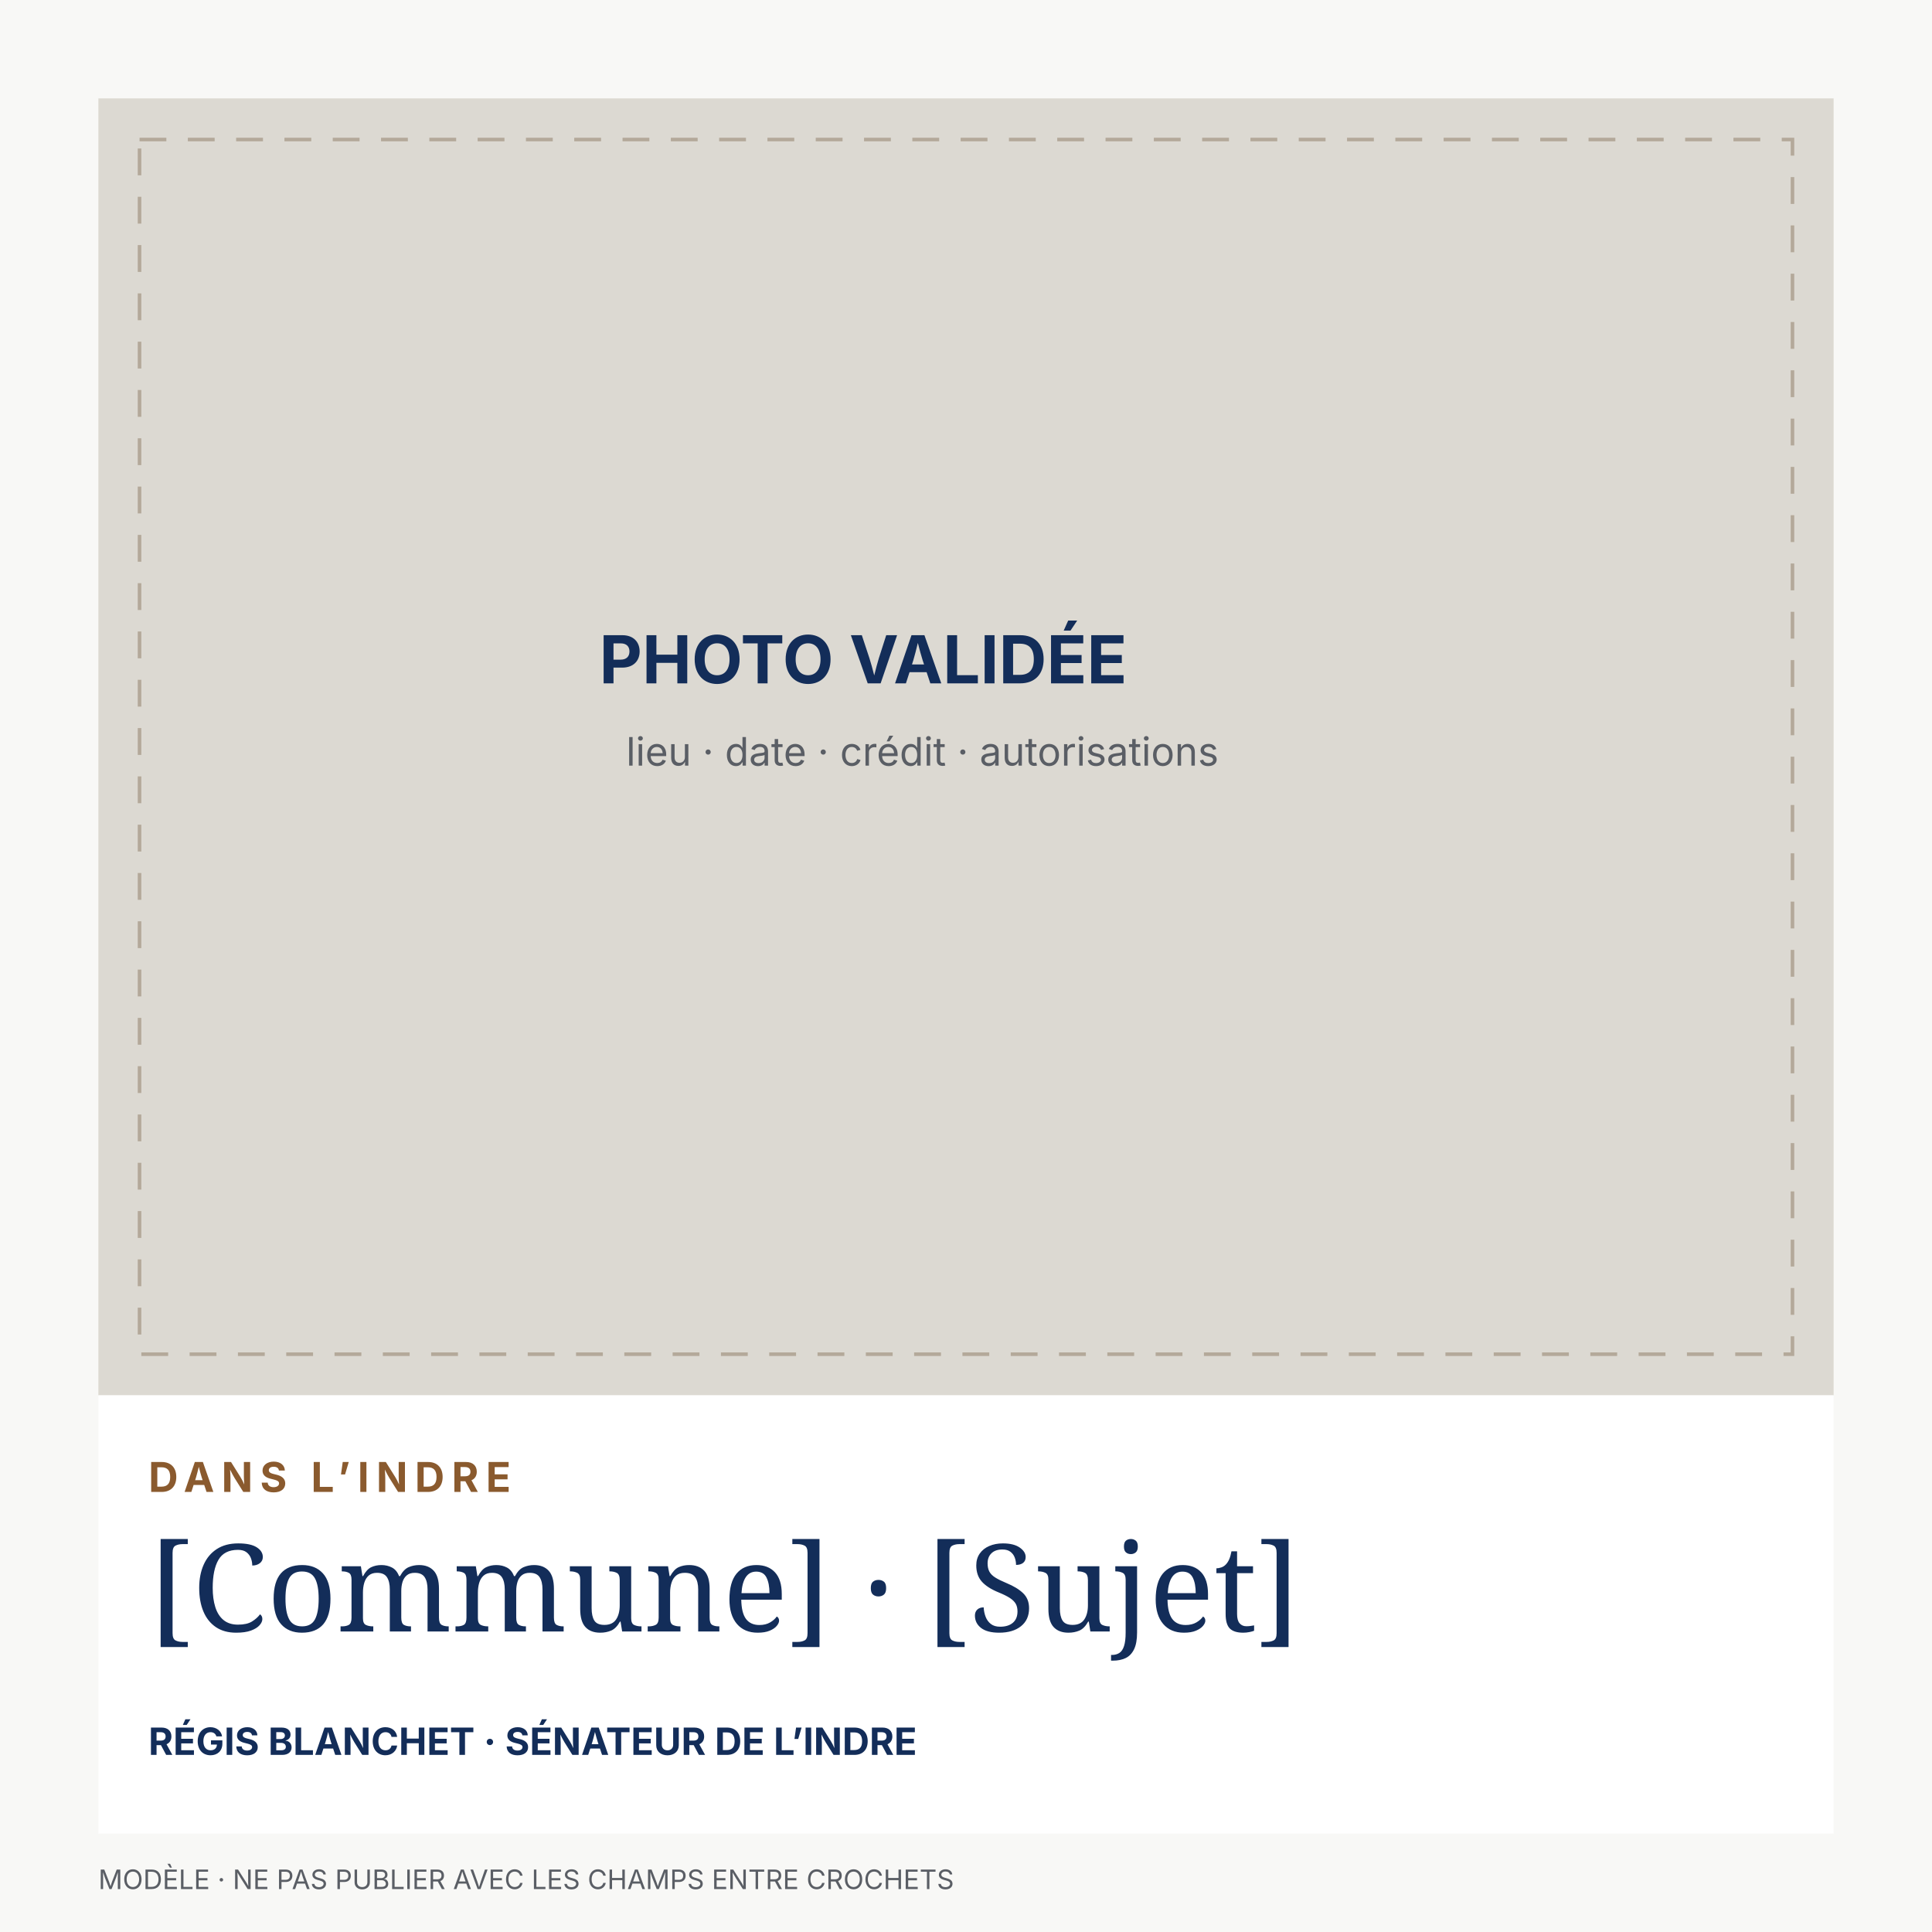
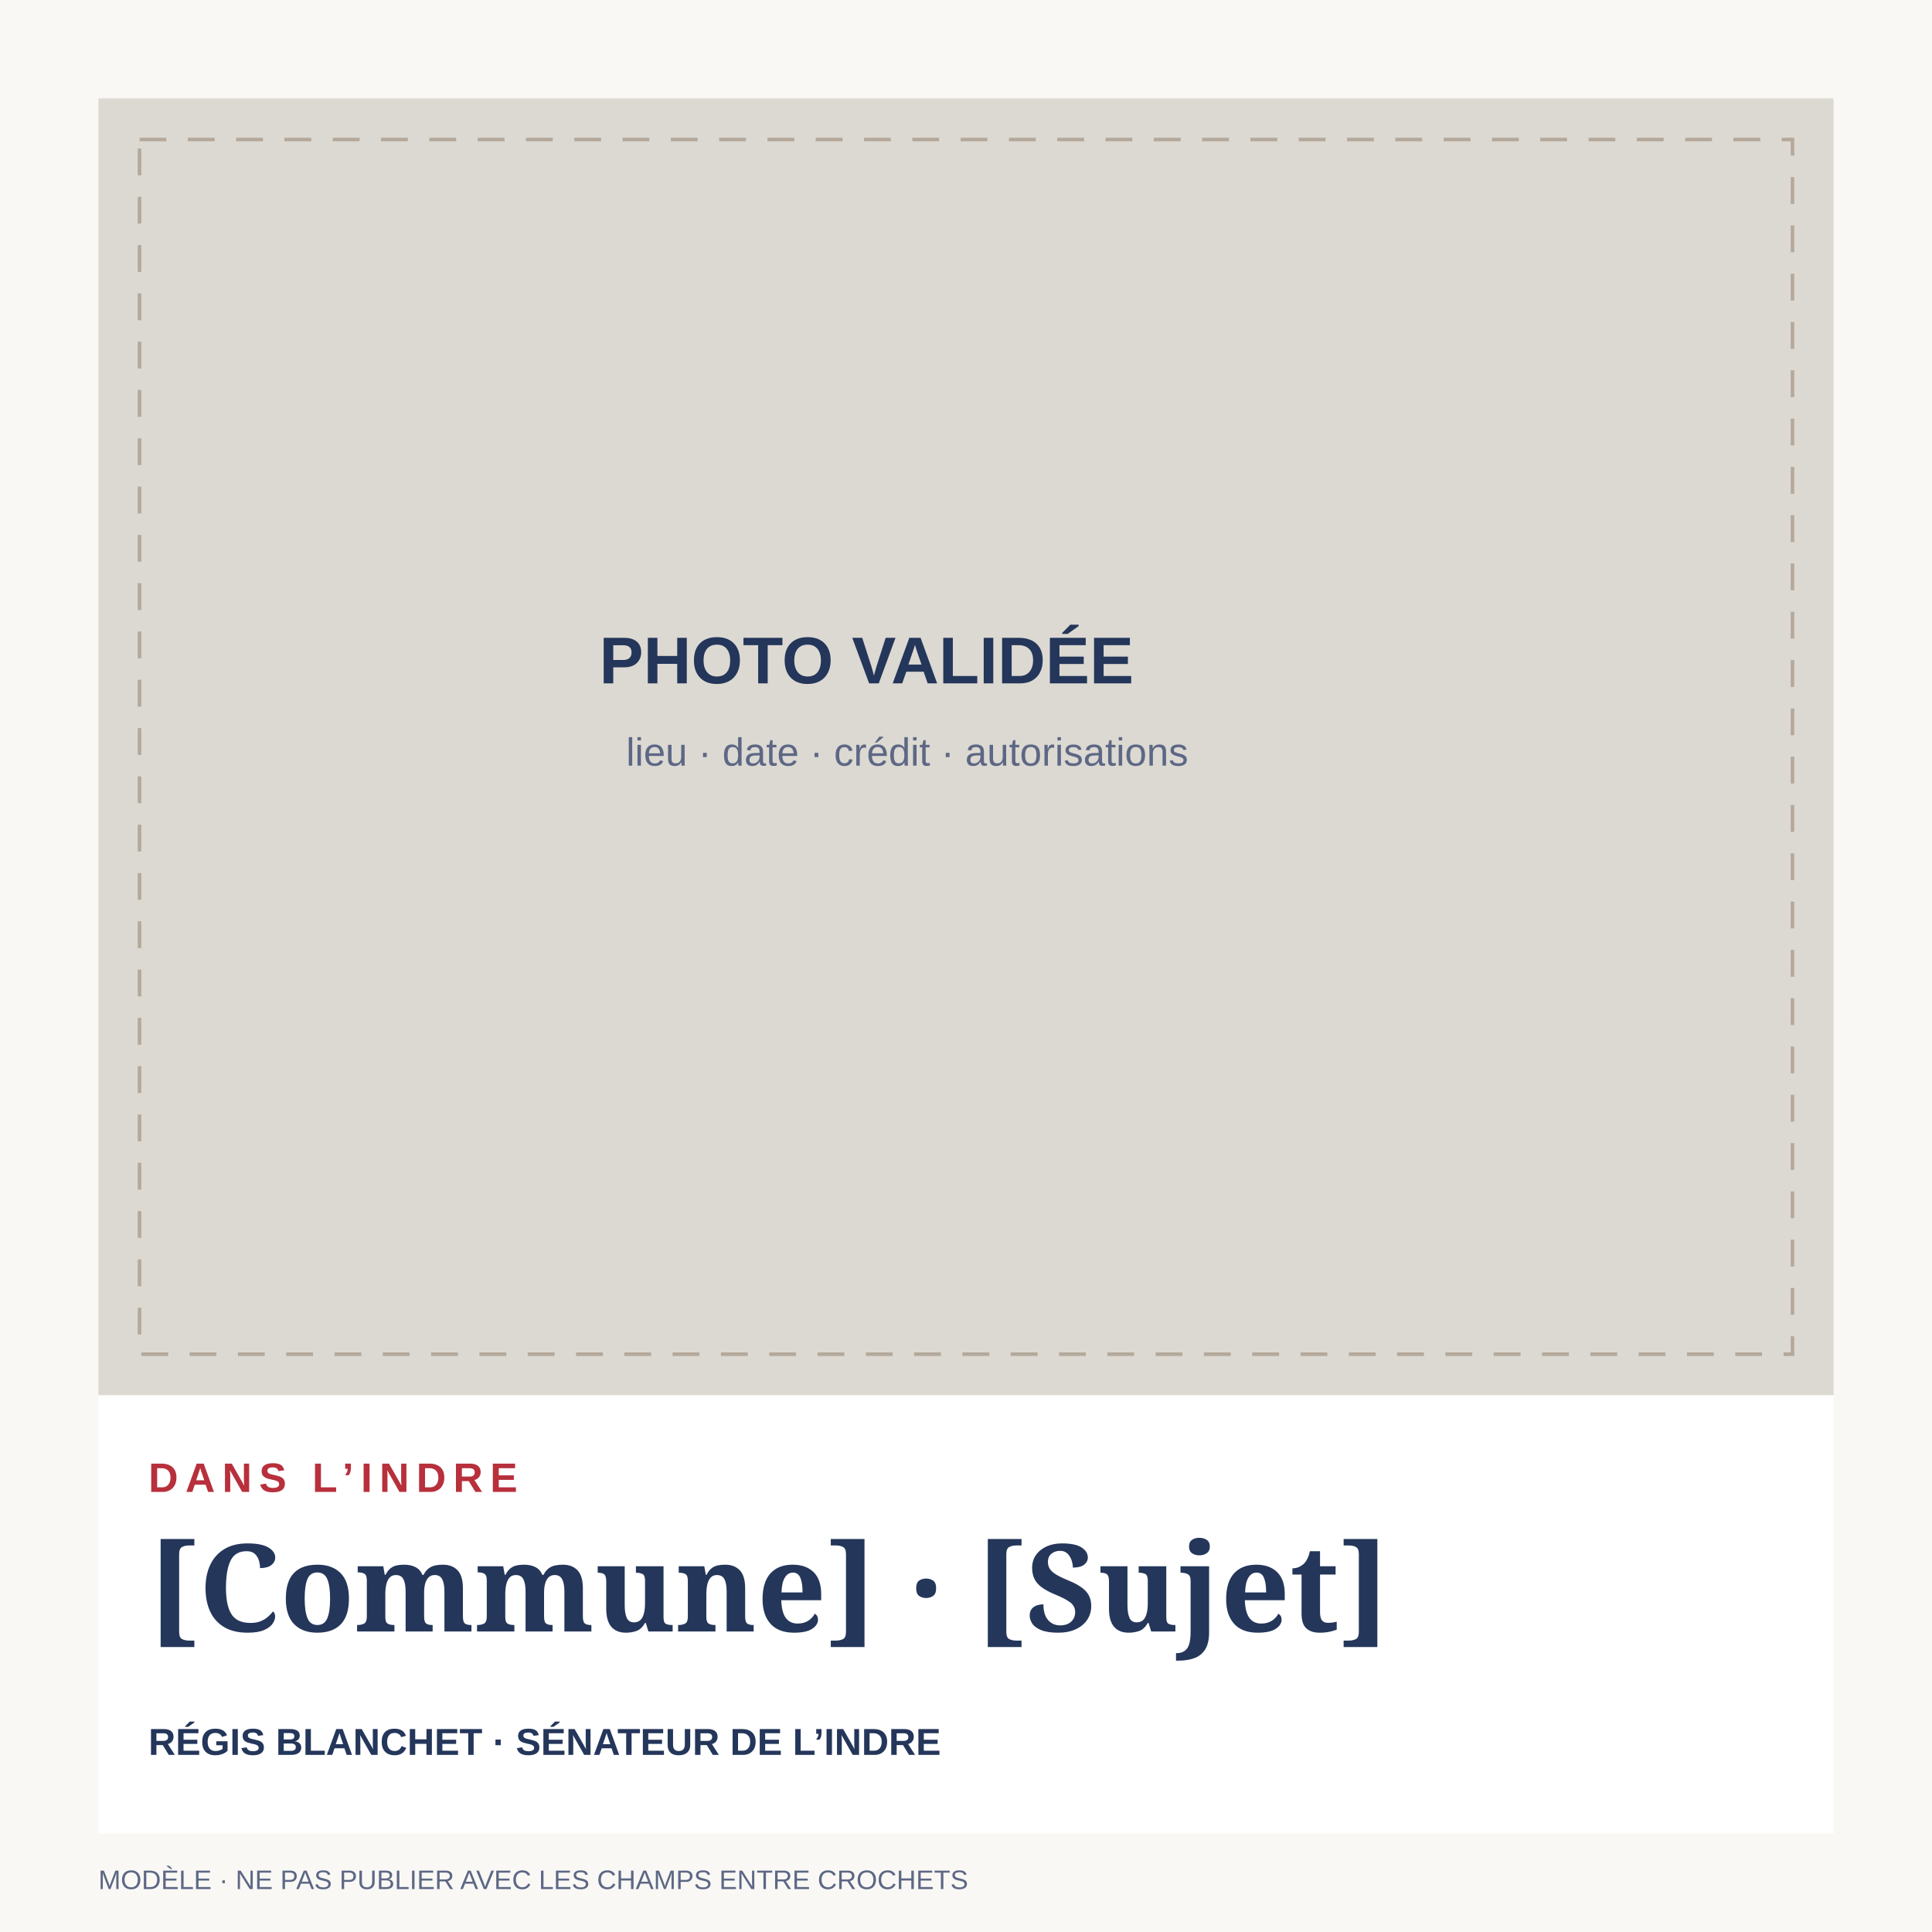
<svg xmlns="http://www.w3.org/2000/svg" width="1080" height="1080" viewBox="0 0 1080 1080" role="img">
  <defs>
    <style>
- .serif { font-family: 'Cormorant Garamond', Georgia, serif; }
- .sans { font-family: Inter, Arial, sans-serif; }
+ .serif { font-family: 'Playfair Display', Georgia, serif; font-weight: 700; }
+ .sans { font-family: 'Nunito Sans', Avenir, Arial, sans-serif; }
</style>
  </defs>
-   <rect width="1080" height="1080" fill="#F8F8F6" />
+   <rect width="1080" height="1080" fill="#F9F8F5" />
  <rect x="55" y="55" width="970" height="725" fill="#DCD9D2" />
  <rect x="78" y="78" width="924" height="679" fill="none" stroke="#B4A99A" stroke-width="2" stroke-dasharray="15 12" />
-   <text x="335" y="382" class="sans" font-size="37" font-weight="700" fill="#132D59">PHOTO VALIDÉE</text>
-   <text x="350" y="428" class="sans" font-size="22" fill="#5A5E65">lieu · date · crédit · autorisations</text>
+   <text x="335" y="382" class="sans" font-size="37" font-weight="700" fill="#24365A">PHOTO VALIDÉE</text>
+   <text x="350" y="428" class="sans" font-size="22" fill="#5D6785">lieu · date · crédit · autorisations</text>
  <rect x="55" y="780" width="970" height="245" fill="white" />
-   <text x="83" y="834" class="sans" font-size="23" font-weight="700" letter-spacing="4" fill="#8A5A2E">DANS L’INDRE</text>
-   <text x="83" y="912" class="serif" font-size="68" fill="#132D59">[Commune] · [Sujet]</text>
-   <text x="83" y="981" class="sans" font-size="21" font-weight="700" fill="#132D59">RÉGIS BLANCHET · SÉNATEUR DE L’INDRE</text>
-   <text x="55" y="1056" class="sans" font-size="15" fill="#5A5E65">MODÈLE · NE PAS PUBLIER AVEC LES CHAMPS ENTRE CROCHETS</text>
+   <text x="83" y="834" class="sans" font-size="23" font-weight="700" letter-spacing="4" fill="#B7303C">DANS L’INDRE</text>
+   <text x="83" y="912" class="serif" font-size="68" fill="#24365A">[Commune] · [Sujet]</text>
+   <text x="83" y="981" class="sans" font-size="21" font-weight="700" fill="#24365A">RÉGIS BLANCHET · SÉNATEUR DE L’INDRE</text>
+   <text x="55" y="1056" class="sans" font-size="15" fill="#5D6785">MODÈLE · NE PAS PUBLIER AVEC LES CHAMPS ENTRE CROCHETS</text>
</svg>
